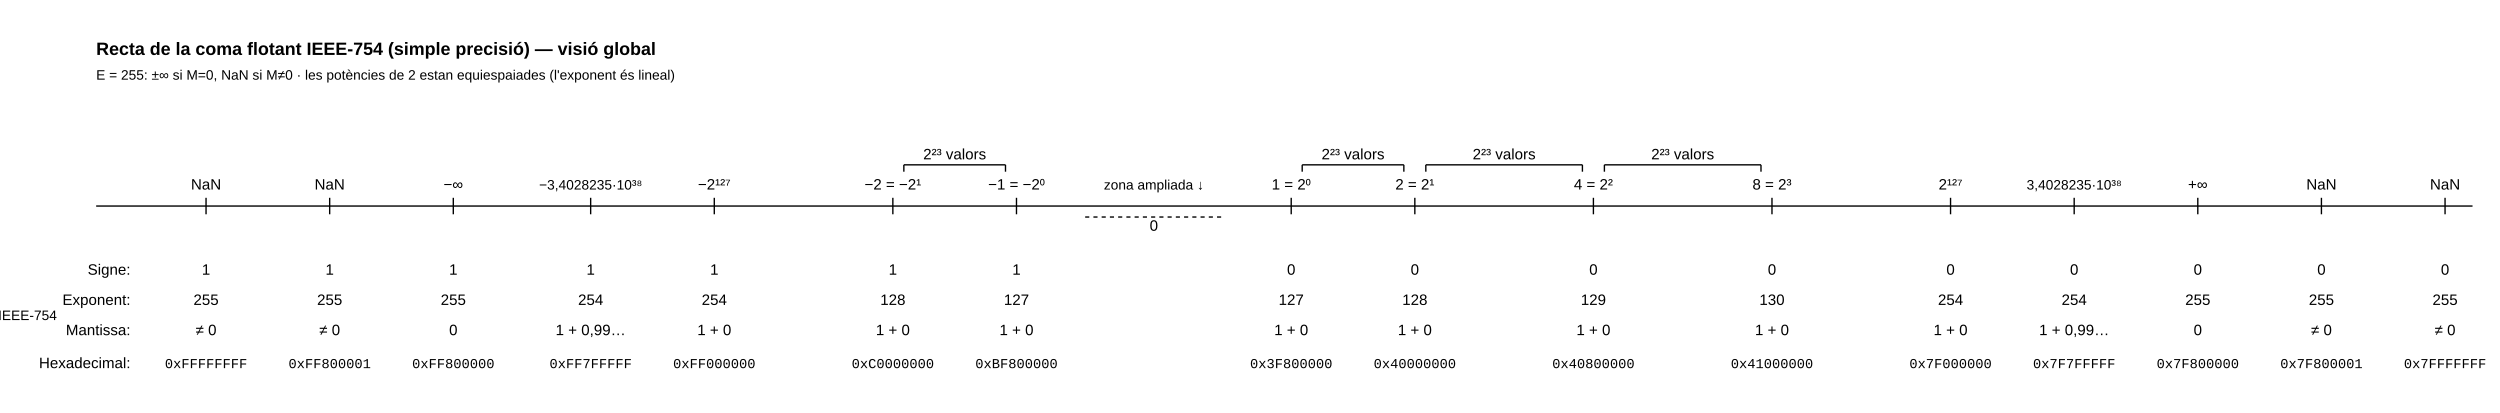
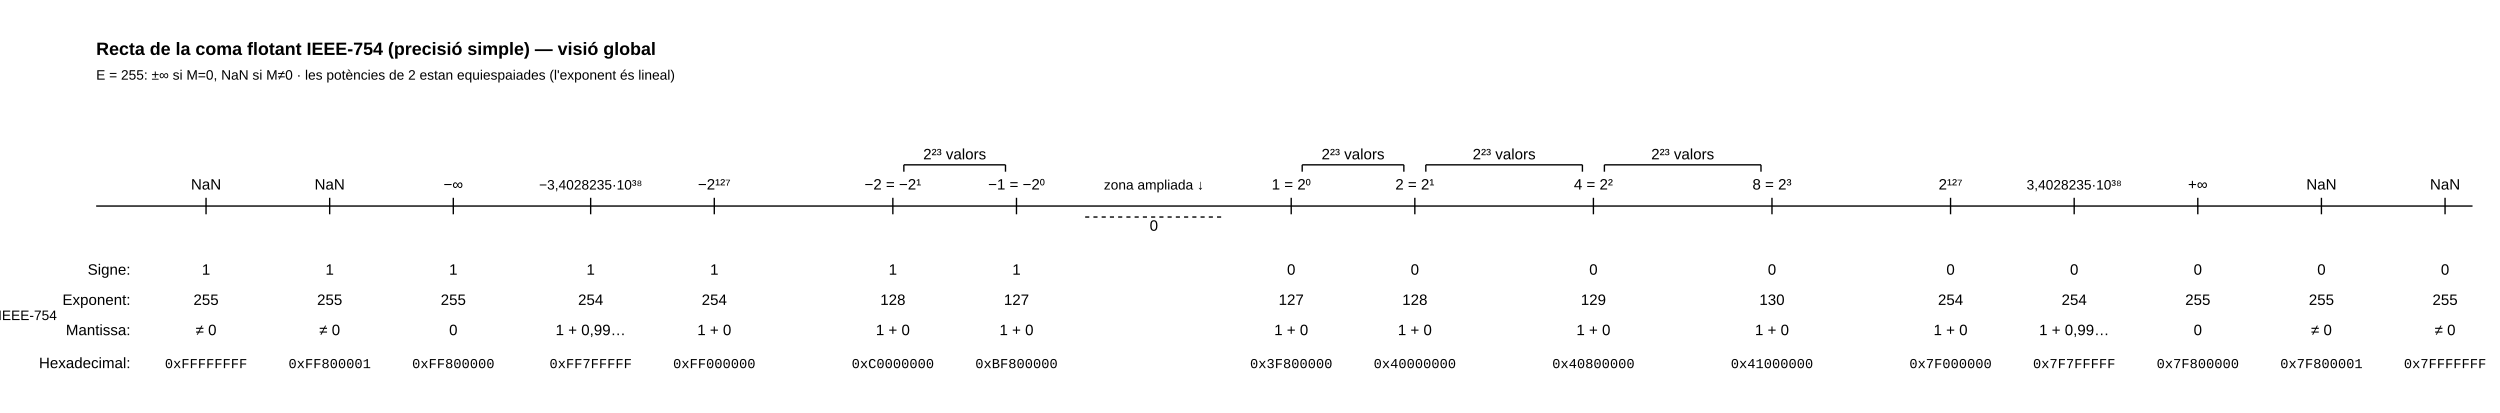
<svg xmlns="http://www.w3.org/2000/svg" width="1820" height="300" viewBox="0 0 1820 300" role="img">
  <line x1="70" y1="150" x2="1800" y2="150" stroke="#000000" stroke-width="1" />
  <line x1="150" y1="144" x2="150" y2="156" stroke="#000000" stroke-width="1" />
  <text x="150" y="138" font-family="'Liberation Sans', Arial, Helvetica, sans-serif" font-size="11" fill="#000000" text-anchor="middle" font-weight="normal">NaN</text>
  <text x="150" y="200" font-family="'Liberation Sans', Arial, Helvetica, sans-serif" font-size="11" fill="#000000" text-anchor="middle" font-weight="normal">1</text>
  <text x="150" y="222" font-family="'Liberation Sans', Arial, Helvetica, sans-serif" font-size="11" fill="#000000" text-anchor="middle" font-weight="normal">255</text>
  <text x="150" y="244" font-family="'Liberation Sans', Arial, Helvetica, sans-serif" font-size="11" fill="#000000" text-anchor="middle" font-weight="normal">≠ 0</text>
  <text x="150" y="268" font-family="'Liberation Mono', 'Courier New', Courier, monospace" font-size="10" fill="#000000" text-anchor="middle" font-weight="normal">0xFFFFFFFF</text>
  <line x1="240" y1="144" x2="240" y2="156" stroke="#000000" stroke-width="1" />
  <text x="240" y="138" font-family="'Liberation Sans', Arial, Helvetica, sans-serif" font-size="11" fill="#000000" text-anchor="middle" font-weight="normal">NaN</text>
  <text x="240" y="200" font-family="'Liberation Sans', Arial, Helvetica, sans-serif" font-size="11" fill="#000000" text-anchor="middle" font-weight="normal">1</text>
  <text x="240" y="222" font-family="'Liberation Sans', Arial, Helvetica, sans-serif" font-size="11" fill="#000000" text-anchor="middle" font-weight="normal">255</text>
  <text x="240" y="244" font-family="'Liberation Sans', Arial, Helvetica, sans-serif" font-size="11" fill="#000000" text-anchor="middle" font-weight="normal">≠ 0</text>
  <text x="240" y="268" font-family="'Liberation Mono', 'Courier New', Courier, monospace" font-size="10" fill="#000000" text-anchor="middle" font-weight="normal">0xFF800001</text>
  <line x1="330" y1="144" x2="330" y2="156" stroke="#000000" stroke-width="1" />
  <text x="330" y="138" font-family="'Liberation Sans', Arial, Helvetica, sans-serif" font-size="11" fill="#000000" text-anchor="middle" font-weight="normal">−∞</text>
  <text x="330" y="200" font-family="'Liberation Sans', Arial, Helvetica, sans-serif" font-size="11" fill="#000000" text-anchor="middle" font-weight="normal">1</text>
  <text x="330" y="222" font-family="'Liberation Sans', Arial, Helvetica, sans-serif" font-size="11" fill="#000000" text-anchor="middle" font-weight="normal">255</text>
  <text x="330" y="244" font-family="'Liberation Sans', Arial, Helvetica, sans-serif" font-size="11" fill="#000000" text-anchor="middle" font-weight="normal">0</text>
  <text x="330" y="268" font-family="'Liberation Mono', 'Courier New', Courier, monospace" font-size="10" fill="#000000" text-anchor="middle" font-weight="normal">0xFF800000</text>
  <line x1="430" y1="144" x2="430" y2="156" stroke="#000000" stroke-width="1" />
  <text x="430" y="200" font-family="'Liberation Sans', Arial, Helvetica, sans-serif" font-size="11" fill="#000000" text-anchor="middle" font-weight="normal">1</text>
  <text x="430" y="222" font-family="'Liberation Sans', Arial, Helvetica, sans-serif" font-size="11" fill="#000000" text-anchor="middle" font-weight="normal">254</text>
  <text x="430" y="244" font-family="'Liberation Sans', Arial, Helvetica, sans-serif" font-size="11" fill="#000000" text-anchor="middle" font-weight="normal">1 + 0,99…</text>
  <text x="430" y="268" font-family="'Liberation Mono', 'Courier New', Courier, monospace" font-size="10" fill="#000000" text-anchor="middle" font-weight="normal">0xFF7FFFFF</text>
  <line x1="520" y1="144" x2="520" y2="156" stroke="#000000" stroke-width="1" />
  <text x="520" y="138" font-family="'Liberation Sans', Arial, Helvetica, sans-serif" font-size="11" fill="#000000" text-anchor="middle" font-weight="normal">−2¹²⁷</text>
  <text x="520" y="200" font-family="'Liberation Sans', Arial, Helvetica, sans-serif" font-size="11" fill="#000000" text-anchor="middle" font-weight="normal">1</text>
  <text x="520" y="222" font-family="'Liberation Sans', Arial, Helvetica, sans-serif" font-size="11" fill="#000000" text-anchor="middle" font-weight="normal">254</text>
  <text x="520" y="244" font-family="'Liberation Sans', Arial, Helvetica, sans-serif" font-size="11" fill="#000000" text-anchor="middle" font-weight="normal">1 + 0</text>
  <text x="520" y="268" font-family="'Liberation Mono', 'Courier New', Courier, monospace" font-size="10" fill="#000000" text-anchor="middle" font-weight="normal">0xFF000000</text>
  <line x1="650" y1="144" x2="650" y2="156" stroke="#000000" stroke-width="1" />
  <text x="650" y="138" font-family="'Liberation Sans', Arial, Helvetica, sans-serif" font-size="11" fill="#000000" text-anchor="middle" font-weight="normal">−2 = −2¹</text>
  <text x="650" y="200" font-family="'Liberation Sans', Arial, Helvetica, sans-serif" font-size="11" fill="#000000" text-anchor="middle" font-weight="normal">1</text>
  <text x="650" y="222" font-family="'Liberation Sans', Arial, Helvetica, sans-serif" font-size="11" fill="#000000" text-anchor="middle" font-weight="normal">128</text>
  <text x="650" y="244" font-family="'Liberation Sans', Arial, Helvetica, sans-serif" font-size="11" fill="#000000" text-anchor="middle" font-weight="normal">1 + 0</text>
  <text x="650" y="268" font-family="'Liberation Mono', 'Courier New', Courier, monospace" font-size="10" fill="#000000" text-anchor="middle" font-weight="normal">0xC0000000</text>
  <line x1="740" y1="144" x2="740" y2="156" stroke="#000000" stroke-width="1" />
  <text x="740" y="138" font-family="'Liberation Sans', Arial, Helvetica, sans-serif" font-size="11" fill="#000000" text-anchor="middle" font-weight="normal">−1 = −2⁰</text>
  <text x="740" y="200" font-family="'Liberation Sans', Arial, Helvetica, sans-serif" font-size="11" fill="#000000" text-anchor="middle" font-weight="normal">1</text>
  <text x="740" y="222" font-family="'Liberation Sans', Arial, Helvetica, sans-serif" font-size="11" fill="#000000" text-anchor="middle" font-weight="normal">127</text>
  <text x="740" y="244" font-family="'Liberation Sans', Arial, Helvetica, sans-serif" font-size="11" fill="#000000" text-anchor="middle" font-weight="normal">1 + 0</text>
  <text x="740" y="268" font-family="'Liberation Mono', 'Courier New', Courier, monospace" font-size="10" fill="#000000" text-anchor="middle" font-weight="normal">0xBF800000</text>
  <line x1="940" y1="144" x2="940" y2="156" stroke="#000000" stroke-width="1" />
  <text x="940" y="138" font-family="'Liberation Sans', Arial, Helvetica, sans-serif" font-size="11" fill="#000000" text-anchor="middle" font-weight="normal">1 = 2⁰</text>
  <text x="940" y="200" font-family="'Liberation Sans', Arial, Helvetica, sans-serif" font-size="11" fill="#000000" text-anchor="middle" font-weight="normal">0</text>
  <text x="940" y="222" font-family="'Liberation Sans', Arial, Helvetica, sans-serif" font-size="11" fill="#000000" text-anchor="middle" font-weight="normal">127</text>
  <text x="940" y="244" font-family="'Liberation Sans', Arial, Helvetica, sans-serif" font-size="11" fill="#000000" text-anchor="middle" font-weight="normal">1 + 0</text>
  <text x="940" y="268" font-family="'Liberation Mono', 'Courier New', Courier, monospace" font-size="10" fill="#000000" text-anchor="middle" font-weight="normal">0x3F800000</text>
  <line x1="1030" y1="144" x2="1030" y2="156" stroke="#000000" stroke-width="1" />
  <text x="1030" y="138" font-family="'Liberation Sans', Arial, Helvetica, sans-serif" font-size="11" fill="#000000" text-anchor="middle" font-weight="normal">2 = 2¹</text>
  <text x="1030" y="200" font-family="'Liberation Sans', Arial, Helvetica, sans-serif" font-size="11" fill="#000000" text-anchor="middle" font-weight="normal">0</text>
  <text x="1030" y="222" font-family="'Liberation Sans', Arial, Helvetica, sans-serif" font-size="11" fill="#000000" text-anchor="middle" font-weight="normal">128</text>
  <text x="1030" y="244" font-family="'Liberation Sans', Arial, Helvetica, sans-serif" font-size="11" fill="#000000" text-anchor="middle" font-weight="normal">1 + 0</text>
  <text x="1030" y="268" font-family="'Liberation Mono', 'Courier New', Courier, monospace" font-size="10" fill="#000000" text-anchor="middle" font-weight="normal">0x40000000</text>
  <line x1="1160" y1="144" x2="1160" y2="156" stroke="#000000" stroke-width="1" />
  <text x="1160" y="138" font-family="'Liberation Sans', Arial, Helvetica, sans-serif" font-size="11" fill="#000000" text-anchor="middle" font-weight="normal">4 = 2²</text>
  <text x="1160" y="200" font-family="'Liberation Sans', Arial, Helvetica, sans-serif" font-size="11" fill="#000000" text-anchor="middle" font-weight="normal">0</text>
  <text x="1160" y="222" font-family="'Liberation Sans', Arial, Helvetica, sans-serif" font-size="11" fill="#000000" text-anchor="middle" font-weight="normal">129</text>
  <text x="1160" y="244" font-family="'Liberation Sans', Arial, Helvetica, sans-serif" font-size="11" fill="#000000" text-anchor="middle" font-weight="normal">1 + 0</text>
  <text x="1160" y="268" font-family="'Liberation Mono', 'Courier New', Courier, monospace" font-size="10" fill="#000000" text-anchor="middle" font-weight="normal">0x40800000</text>
  <line x1="1290" y1="144" x2="1290" y2="156" stroke="#000000" stroke-width="1" />
  <text x="1290" y="138" font-family="'Liberation Sans', Arial, Helvetica, sans-serif" font-size="11" fill="#000000" text-anchor="middle" font-weight="normal">8 = 2³</text>
  <text x="1290" y="200" font-family="'Liberation Sans', Arial, Helvetica, sans-serif" font-size="11" fill="#000000" text-anchor="middle" font-weight="normal">0</text>
  <text x="1290" y="222" font-family="'Liberation Sans', Arial, Helvetica, sans-serif" font-size="11" fill="#000000" text-anchor="middle" font-weight="normal">130</text>
  <text x="1290" y="244" font-family="'Liberation Sans', Arial, Helvetica, sans-serif" font-size="11" fill="#000000" text-anchor="middle" font-weight="normal">1 + 0</text>
  <text x="1290" y="268" font-family="'Liberation Mono', 'Courier New', Courier, monospace" font-size="10" fill="#000000" text-anchor="middle" font-weight="normal">0x41000000</text>
  <line x1="1420" y1="144" x2="1420" y2="156" stroke="#000000" stroke-width="1" />
  <text x="1420" y="138" font-family="'Liberation Sans', Arial, Helvetica, sans-serif" font-size="11" fill="#000000" text-anchor="middle" font-weight="normal">2¹²⁷</text>
  <text x="1420" y="200" font-family="'Liberation Sans', Arial, Helvetica, sans-serif" font-size="11" fill="#000000" text-anchor="middle" font-weight="normal">0</text>
  <text x="1420" y="222" font-family="'Liberation Sans', Arial, Helvetica, sans-serif" font-size="11" fill="#000000" text-anchor="middle" font-weight="normal">254</text>
  <text x="1420" y="244" font-family="'Liberation Sans', Arial, Helvetica, sans-serif" font-size="11" fill="#000000" text-anchor="middle" font-weight="normal">1 + 0</text>
  <text x="1420" y="268" font-family="'Liberation Mono', 'Courier New', Courier, monospace" font-size="10" fill="#000000" text-anchor="middle" font-weight="normal">0x7F000000</text>
  <line x1="1510" y1="144" x2="1510" y2="156" stroke="#000000" stroke-width="1" />
  <text x="1510" y="200" font-family="'Liberation Sans', Arial, Helvetica, sans-serif" font-size="11" fill="#000000" text-anchor="middle" font-weight="normal">0</text>
  <text x="1510" y="222" font-family="'Liberation Sans', Arial, Helvetica, sans-serif" font-size="11" fill="#000000" text-anchor="middle" font-weight="normal">254</text>
  <text x="1510" y="244" font-family="'Liberation Sans', Arial, Helvetica, sans-serif" font-size="11" fill="#000000" text-anchor="middle" font-weight="normal">1 + 0,99…</text>
  <text x="1510" y="268" font-family="'Liberation Mono', 'Courier New', Courier, monospace" font-size="10" fill="#000000" text-anchor="middle" font-weight="normal">0x7F7FFFFF</text>
  <line x1="1600" y1="144" x2="1600" y2="156" stroke="#000000" stroke-width="1" />
  <text x="1600" y="138" font-family="'Liberation Sans', Arial, Helvetica, sans-serif" font-size="11" fill="#000000" text-anchor="middle" font-weight="normal">+∞</text>
  <text x="1600" y="200" font-family="'Liberation Sans', Arial, Helvetica, sans-serif" font-size="11" fill="#000000" text-anchor="middle" font-weight="normal">0</text>
  <text x="1600" y="222" font-family="'Liberation Sans', Arial, Helvetica, sans-serif" font-size="11" fill="#000000" text-anchor="middle" font-weight="normal">255</text>
  <text x="1600" y="244" font-family="'Liberation Sans', Arial, Helvetica, sans-serif" font-size="11" fill="#000000" text-anchor="middle" font-weight="normal">0</text>
  <text x="1600" y="268" font-family="'Liberation Mono', 'Courier New', Courier, monospace" font-size="10" fill="#000000" text-anchor="middle" font-weight="normal">0x7F800000</text>
  <line x1="1690" y1="144" x2="1690" y2="156" stroke="#000000" stroke-width="1" />
  <text x="1690" y="138" font-family="'Liberation Sans', Arial, Helvetica, sans-serif" font-size="11" fill="#000000" text-anchor="middle" font-weight="normal">NaN</text>
  <text x="1690" y="200" font-family="'Liberation Sans', Arial, Helvetica, sans-serif" font-size="11" fill="#000000" text-anchor="middle" font-weight="normal">0</text>
  <text x="1690" y="222" font-family="'Liberation Sans', Arial, Helvetica, sans-serif" font-size="11" fill="#000000" text-anchor="middle" font-weight="normal">255</text>
  <text x="1690" y="244" font-family="'Liberation Sans', Arial, Helvetica, sans-serif" font-size="11" fill="#000000" text-anchor="middle" font-weight="normal">≠ 0</text>
  <text x="1690" y="268" font-family="'Liberation Mono', 'Courier New', Courier, monospace" font-size="10" fill="#000000" text-anchor="middle" font-weight="normal">0x7F800001</text>
  <line x1="1780" y1="144" x2="1780" y2="156" stroke="#000000" stroke-width="1" />
  <text x="1780" y="138" font-family="'Liberation Sans', Arial, Helvetica, sans-serif" font-size="11" fill="#000000" text-anchor="middle" font-weight="normal">NaN</text>
  <text x="1780" y="200" font-family="'Liberation Sans', Arial, Helvetica, sans-serif" font-size="11" fill="#000000" text-anchor="middle" font-weight="normal">0</text>
  <text x="1780" y="222" font-family="'Liberation Sans', Arial, Helvetica, sans-serif" font-size="11" fill="#000000" text-anchor="middle" font-weight="normal">255</text>
  <text x="1780" y="244" font-family="'Liberation Sans', Arial, Helvetica, sans-serif" font-size="11" fill="#000000" text-anchor="middle" font-weight="normal">≠ 0</text>
  <text x="1780" y="268" font-family="'Liberation Mono', 'Courier New', Courier, monospace" font-size="10" fill="#000000" text-anchor="middle" font-weight="normal">0x7FFFFFFF</text>
  <text x="95" y="200" font-family="'Liberation Sans', Arial, Helvetica, sans-serif" font-size="11" fill="#000000" text-anchor="end" font-weight="normal">Signe:</text>
  <text x="95" y="222" font-family="'Liberation Sans', Arial, Helvetica, sans-serif" font-size="11" fill="#000000" text-anchor="end" font-weight="normal">Exponent:</text>
  <text x="95" y="244" font-family="'Liberation Sans', Arial, Helvetica, sans-serif" font-size="11" fill="#000000" text-anchor="end" font-weight="normal">Mantissa:</text>
  <text x="95" y="268" font-family="'Liberation Sans', Arial, Helvetica, sans-serif" font-size="11" fill="#000000" text-anchor="end" font-weight="normal">Hexadecimal:</text>
  <text x="20" y="233.0" font-family="'Liberation Sans', Arial, Helvetica, sans-serif" font-size="10" fill="#000000" text-anchor="middle" font-weight="normal">IEEE-754</text>
  <line x1="658" y1="125" x2="658" y2="120" stroke="#000000" stroke-width="1" />
  <line x1="658" y1="120" x2="732" y2="120" stroke="#000000" stroke-width="1" />
  <line x1="732" y1="120" x2="732" y2="125" stroke="#000000" stroke-width="1" />
  <text x="695.0" y="116" font-family="'Liberation Sans', Arial, Helvetica, sans-serif" font-size="11" fill="#000000" text-anchor="middle" font-weight="normal">2²³ valors</text>
  <line x1="948" y1="125" x2="948" y2="120" stroke="#000000" stroke-width="1" />
  <line x1="948" y1="120" x2="1022" y2="120" stroke="#000000" stroke-width="1" />
  <line x1="1022" y1="120" x2="1022" y2="125" stroke="#000000" stroke-width="1" />
  <text x="985.0" y="116" font-family="'Liberation Sans', Arial, Helvetica, sans-serif" font-size="11" fill="#000000" text-anchor="middle" font-weight="normal">2²³ valors</text>
  <line x1="1038" y1="125" x2="1038" y2="120" stroke="#000000" stroke-width="1" />
  <line x1="1038" y1="120" x2="1152" y2="120" stroke="#000000" stroke-width="1" />
  <line x1="1152" y1="120" x2="1152" y2="125" stroke="#000000" stroke-width="1" />
  <text x="1095.0" y="116" font-family="'Liberation Sans', Arial, Helvetica, sans-serif" font-size="11" fill="#000000" text-anchor="middle" font-weight="normal">2²³ valors</text>
  <line x1="1168" y1="125" x2="1168" y2="120" stroke="#000000" stroke-width="1" />
  <line x1="1168" y1="120" x2="1282" y2="120" stroke="#000000" stroke-width="1" />
  <line x1="1282" y1="120" x2="1282" y2="125" stroke="#000000" stroke-width="1" />
  <text x="1225.0" y="116" font-family="'Liberation Sans', Arial, Helvetica, sans-serif" font-size="11" fill="#000000" text-anchor="middle" font-weight="normal">2²³ valors</text>
  <text x="430" y="138" font-family="'Liberation Sans', Arial, Helvetica, sans-serif" font-size="10" fill="#000000" text-anchor="middle" font-weight="normal">−3,4028235·10³⁸</text>
  <text x="1510" y="138" font-family="'Liberation Sans', Arial, Helvetica, sans-serif" font-size="10" fill="#000000" text-anchor="middle" font-weight="normal">3,4028235·10³⁸</text>
  <text x="840" y="138" font-family="'Liberation Sans', Arial, Helvetica, sans-serif" font-size="10" fill="#000000" text-anchor="middle" font-weight="normal">zona ampliada ↓</text>
  <text x="840" y="168" font-family="'Liberation Sans', Arial, Helvetica, sans-serif" font-size="11" fill="#000000" text-anchor="middle" font-weight="normal">0</text>
  <line x1="790" y1="158" x2="890" y2="158" stroke="#000000" stroke-width="1" stroke-dasharray="3,3" />
-   <text x="70" y="40" font-family="'Liberation Sans', Arial, Helvetica, sans-serif" font-size="13" fill="#000000" text-anchor="start" font-weight="bold">Recta de la coma flotant IEEE-754 (simple precisió) — visió global</text>
+   <text x="70" y="40" font-family="'Liberation Sans', Arial, Helvetica, sans-serif" font-size="13" fill="#000000" text-anchor="start" font-weight="bold">Recta de la coma flotant IEEE-754 (precisió simple) — visió global</text>
  <text x="70" y="58" font-family="'Liberation Sans', Arial, Helvetica, sans-serif" font-size="10" fill="#000000" text-anchor="start" font-weight="normal">E = 255: ±∞ si M=0, NaN si M≠0   ·   les potències de 2 estan equiespaiades (l'exponent és lineal)</text>
</svg>
